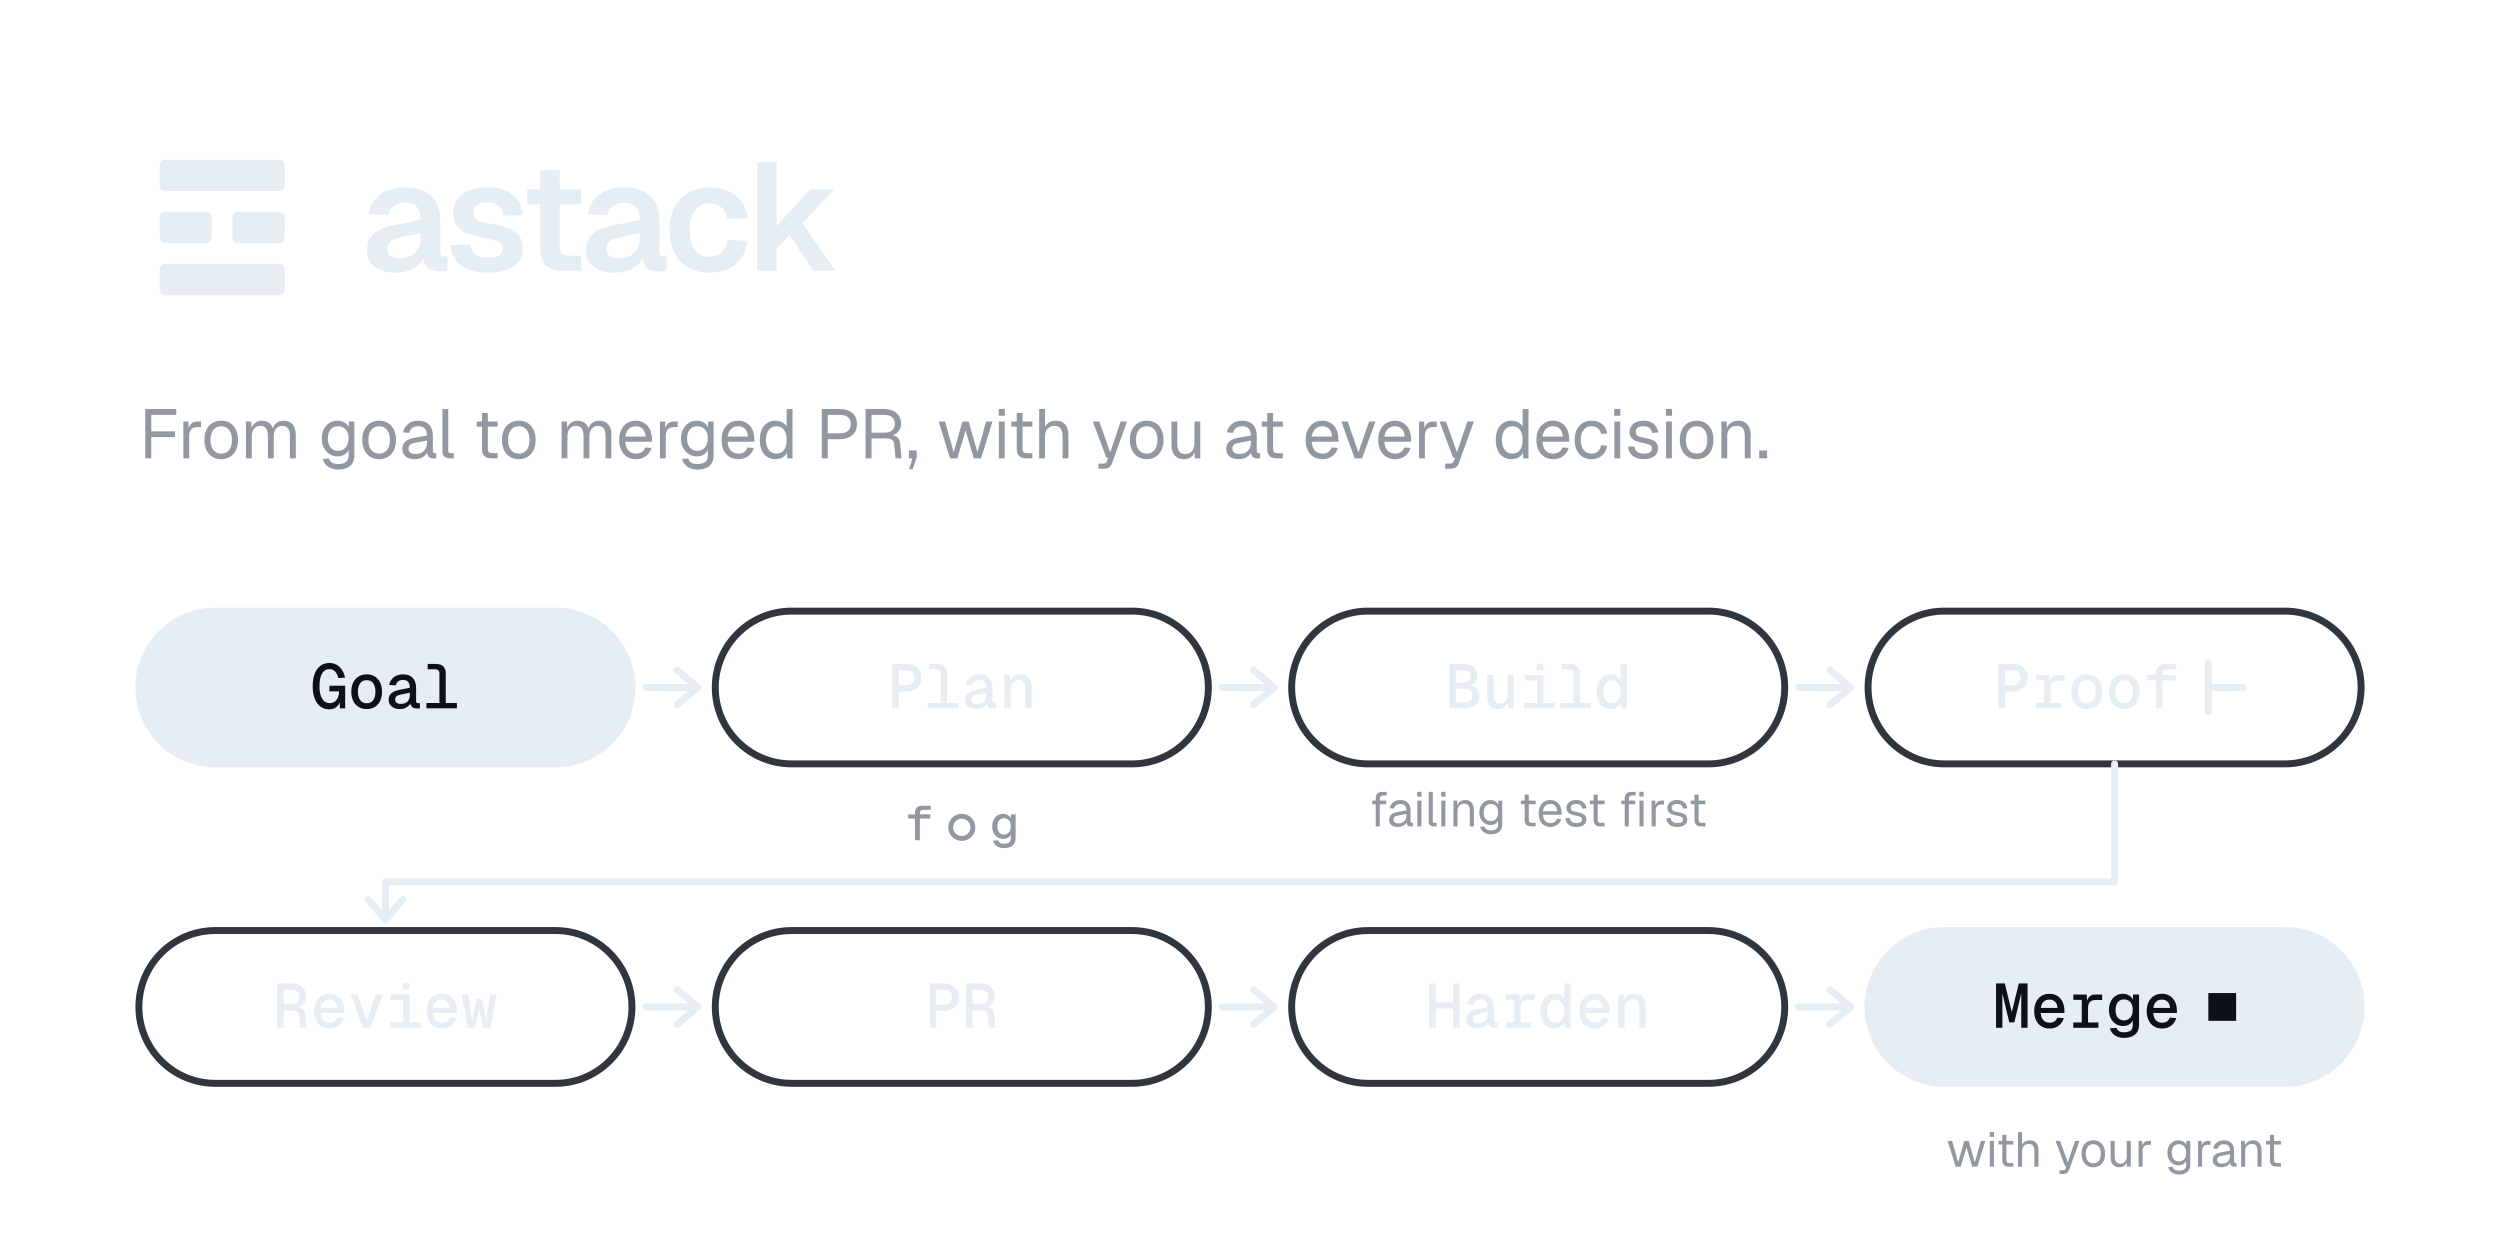
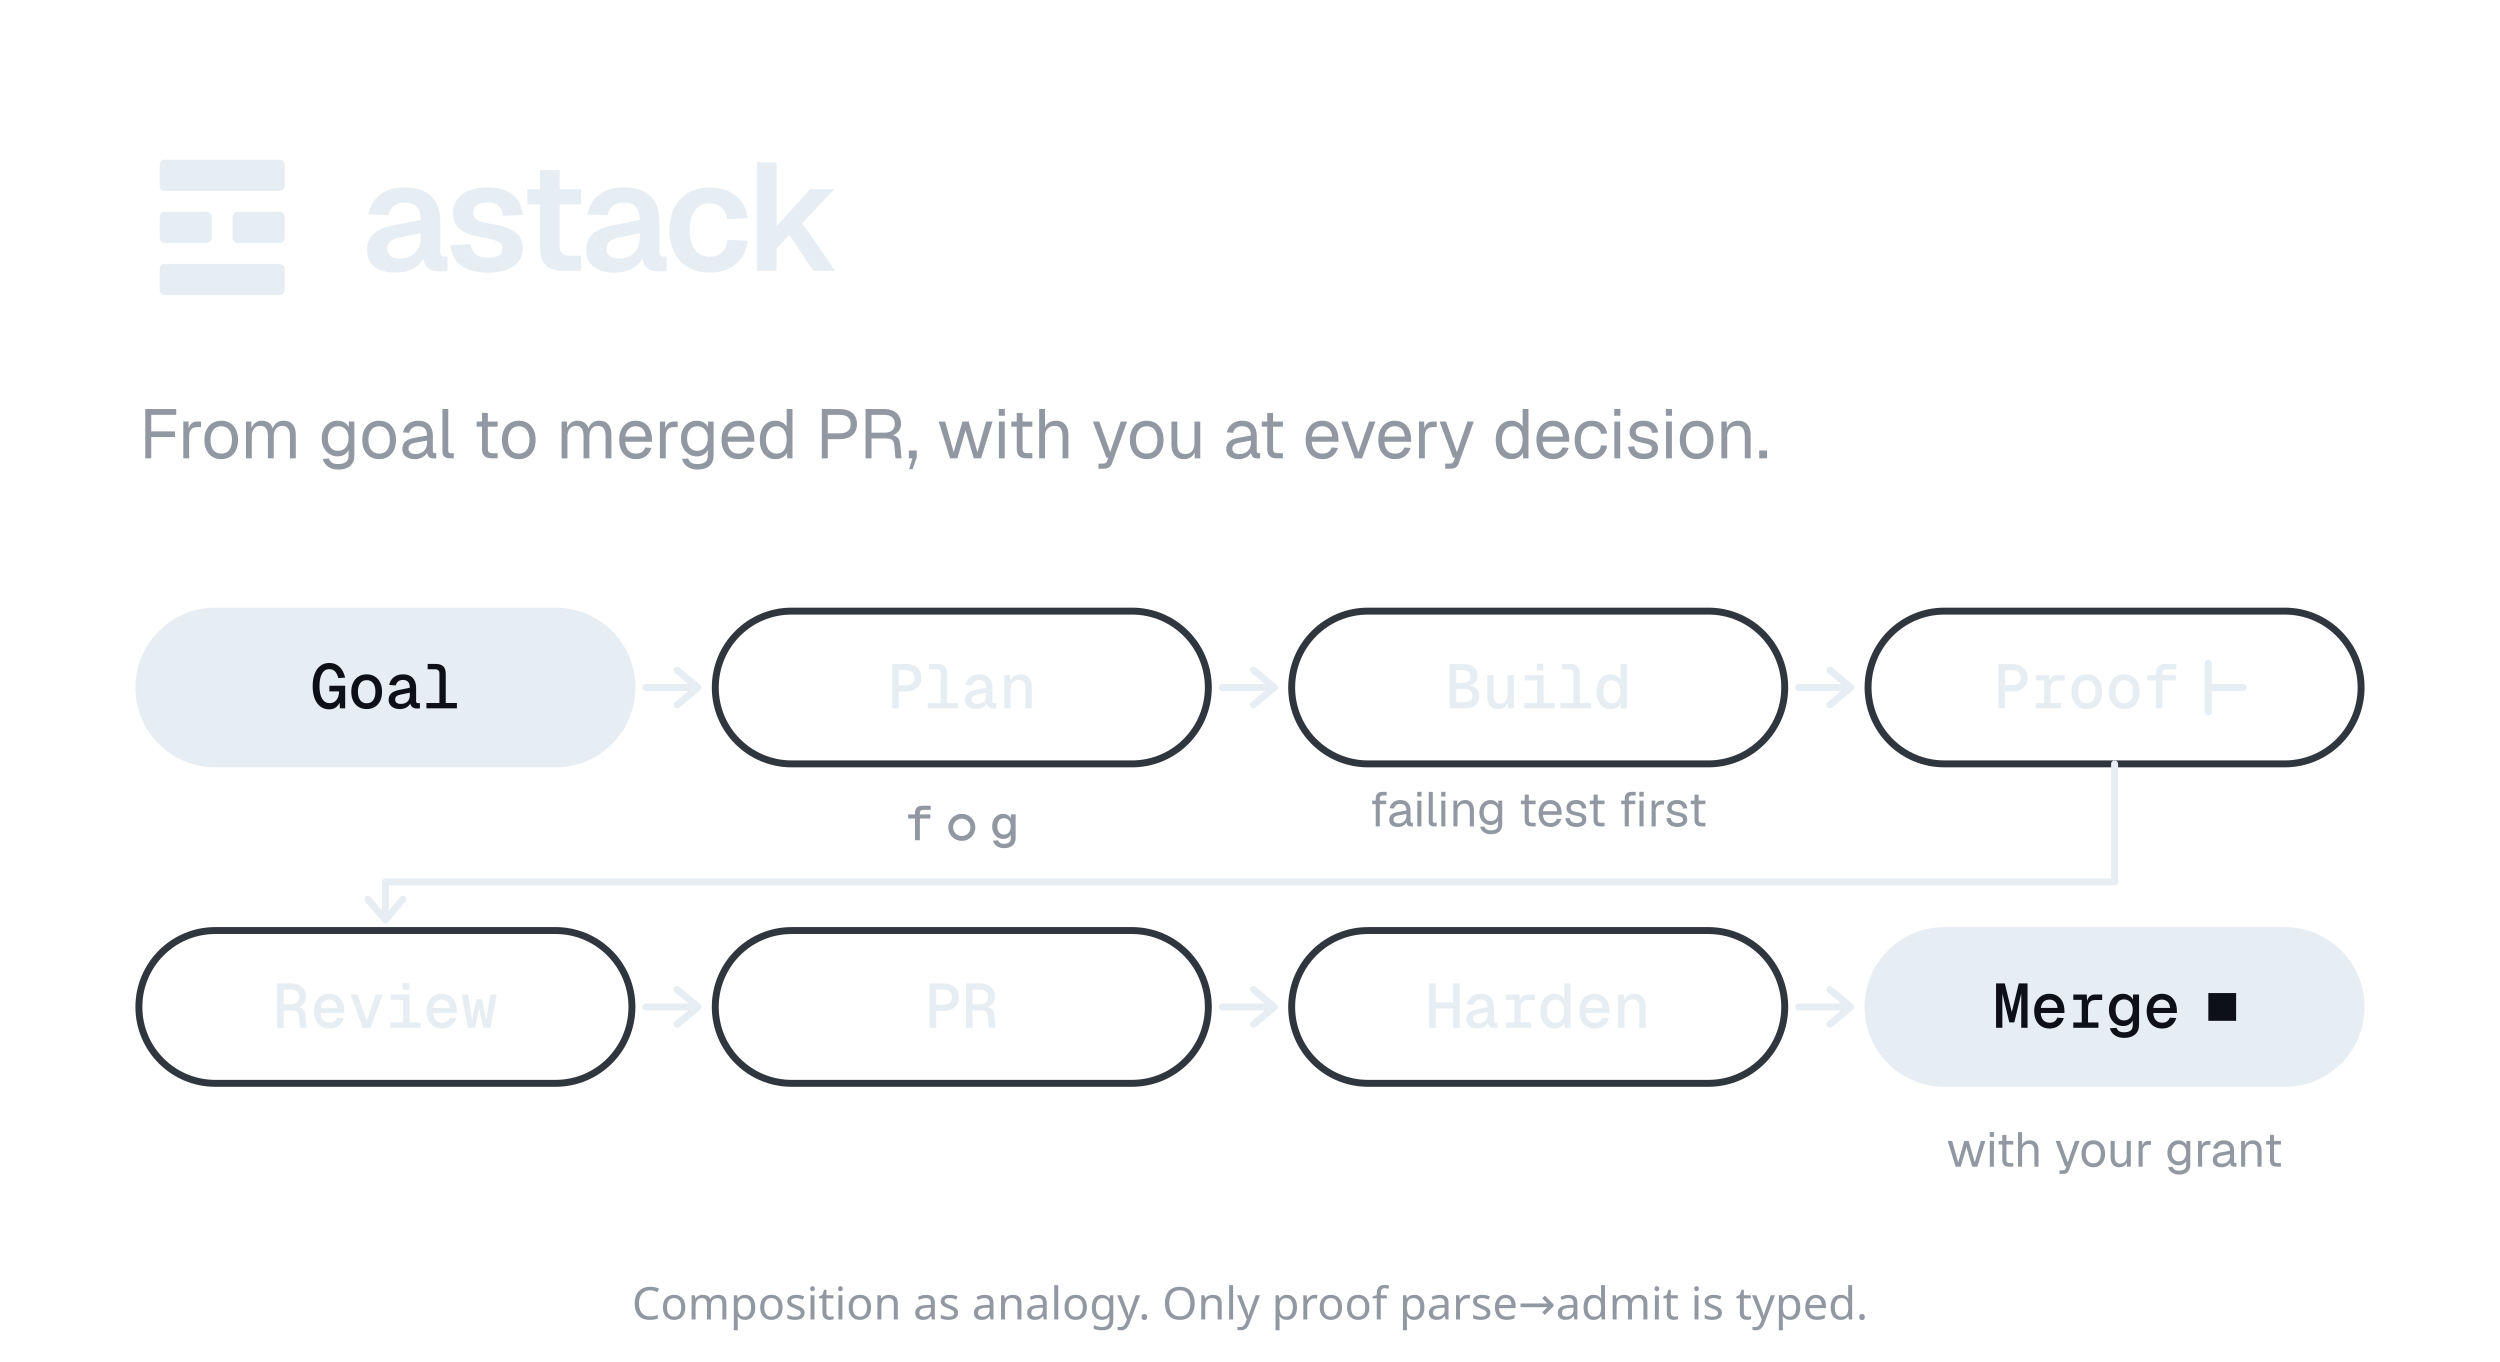
- <svg xmlns="http://www.w3.org/2000/svg" width="720" height="360" viewBox="0 0 720 360">
+ <svg xmlns="http://www.w3.org/2000/svg" width="720" height="392" viewBox="0 0 720 392">
  <defs>
    <path id="a" d="M225 12q-84 0-135-38T39-134q0-69 43-108t131-56l177-35q0-114-103-114-46 0-73 22-27 21-36 61l-130-6q16-84 78-130t161-46q114 0 173 58 58 57 58 164v194q0 21 8 29 7 8 22 8h17V0q-17 4-47 4-43 0-73-18t-38-67v-1q-20 42-68 68-49 26-114 26m26-93q64 0 102-37 37-37 37-98v-30l-138 28q-43 9-61 27-19 17-19 45 0 65 79 65" />
    <path id="b" d="M287 12q-122 0-182-51T39-168l131-6q7 42 34 65 26 23 84 23 45 0 69-14 23-15 23-46 0-18-8-30-9-12-33-21-25-9-72-18-81-14-127-34-46-21-64-52-19-31-19-77 0-74 58-121 57-47 168-47 77 0 127 25 49 24 75 65 25 40 29 90l-130 6q-2-38-26-63t-77-25q-45 0-68 18-24 18-24 48 0 32 23 48 22 15 82 25 82 12 130 33t69 53q20 31 20 75 0 77-61 119-62 41-165 41" />
    <path id="c" d="M398 0H284q-80 0-117-36-38-37-38-117v-282H45v-99h84v-125h128v125h141v99H257v270q0 38 17 52 16 14 49 14h75Z" />
    <path id="d" d="M302 12q-80 0-139-34-59-35-91-98-33-63-33-147t33-147q32-63 91-97 59-35 139-35 102 0 170 53 67 53 79 148l-132 7q-8-51-39-77-32-27-78-27-62 0-96 46t-34 129 34 129 96 46q47 0 79-27 31-27 38-84l132 6q-11 96-78 153-68 56-171 56" />
    <path id="e" d="M198 0H70v-710h128v417l219-241h158L366-312 582 0H438L282-236l-84 89Z" />
    <path id="f" d="M178 0H92v-710h446v84H178v238h342v82H178Z" />
    <path id="g" d="M164 0H80v-530h74l3 98q27-98 126-98h52v80h-51q-120 0-120 130Z" />
    <path id="h" d="M287 12q-73 0-128-34t-85-96q-30-63-30-147 0-85 30-147t85-96 128-34 128 34q54 34 84 96t30 147q0 84-30 147-30 62-84 96-55 34-128 34m0-80q73 0 114-52 40-53 40-145t-40-144q-41-53-114-53t-114 53q-41 52-41 144t41 145q41 52 114 52" />
    <path id="i" d="M164 0H80v-530h77l2 93q20-49 59-77t90-28q60 0 101 29t58 82q17-53 57-82t98-29q85 0 130 53 45 52 45 148V0h-84v-323q0-145-111-145-55 0-88 40-34 40-34 111V0h-84v-317q0-71-25-111t-84-40q-55 0-89 40t-34 111Z" />
    <path id="j" d="M281 162q-85 0-145-42T59 8l88-6q12 37 43 59 30 21 91 21 72 0 111-29 38-29 38-87v-86q-19 42-61 67t-94 25q-67 0-119-33-53-33-82-91-30-58-30-133 0-76 29-133 29-58 81-91 51-33 117-33 56 0 101 26 44 26 62 70v-84h80v494q0 93-61 146-62 52-172 52m-2-270q68 0 109-47 41-48 42-130 2-82-40-129-42-48-111-48-70 0-108 48-39 47-39 129t40 130q39 47 107 47" />
    <path id="k" d="M223 12q-82 0-130-38-49-38-49-106t40-107 127-55l188-35q0-133-126-133-55 0-87 25-32 24-44 70l-89-7q15-75 73-121 57-47 147-47 102 0 156 58 54 57 54 158v219q0 33 28 33h21V0q-12 2-32 2-46 0-69-18-24-19-30-61l-1-5q-20 41-69 68-49 26-108 26m8-74q80 0 124-45t44-111v-38l-172 32q-54 10-74 31-21 20-21 53 0 37 27 58 26 20 72 20" />
    <path id="l" d="M243 0h-59q-46 0-75-24t-29-76v-610h84v603q0 33 33 33h46Z" />
    <path id="m" d="M358 0h-84q-72 0-106-33-35-33-35-103v-320H55v-74h78v-124h84v124h141v74H217v318q0 36 16 50t49 14h76Z" />
    <path id="n" d="M287 12q-75 0-129-34-55-34-84-96-30-63-30-147t30-146q29-62 83-96 53-35 126-35 69 0 122 33 53 32 83 94 29 62 29 151v25H132q5 85 46 128 40 43 109 43 52 0 86-24 33-25 46-65l90 7q-21 71-79 117-59 45-143 45M132-313h293q-6-77-44-113-39-36-98-36-61 0-100 38-40 37-51 111" />
    <path id="o" d="M268 12q-69 0-119-34-51-34-78-96T44-265t27-147 78-96q50-34 119-34 53 0 97 23 44 22 66 63v-254h84V0h-76l-3-80q-22 43-67 68-45 24-101 24m17-80q71 0 109-53 37-53 37-144 0-92-37-144-38-53-109-53-70 0-111 53-42 52-42 144 0 91 42 144 41 53 111 53" />
    <path id="p" d="M178 0H92v-710h255q119 0 185 57t66 158q0 103-66 161t-185 58H178Zm0-626v266h169q161 0 161-135 0-131-161-131Z" />
    <path id="q" d="M178 0H92v-710h269q112 0 177 58t65 157q0 41-17 75-17 33-44 56t-59 32q47 8 75 38 27 30 32 85L610 0h-87l-18-200q-4-44-31-65-28-21-90-21H178Zm0-626v256h194q65 0 103-33t38-94q0-62-39-95-39-34-113-34Z" />
    <path id="r" d="M97 156H47L95 0H44v-113h113v99Z" />
    <path id="s" d="M291 0H186L22-530h92L238-88l126-442h90L580-88l125-442h92L633 0H527L409-403Z" />
    <path id="t" d="M164 0H80v-530h84Zm2-613H78v-98h88Z" />
    <path id="u" d="M164 0H80v-710h84v263q21-49 63-72t97-23q86 0 132 56 45 56 45 145V0h-84v-317q0-151-111-151-64 0-103 39t-39 113Z" />
    <path id="v" d="M172 150h-69V76h61q28 0 42-8 13-9 20-28l19-50h-29L22-530h92L272-88l151-442h92L300 67q-15 43-45 63t-83 20" />
    <path id="w" d="M254 12q-79 0-126-53-48-54-48-148v-341h84v318q0 77 28 114 27 36 84 36 63 0 99-40 36-41 36-112v-316h84V0h-80v-86q-44 98-161 98" />
    <path id="x" d="M321 0H215L22-530h92L268-86l154-444h92Z" />
    <path id="y" d="M287 12q-74 0-128-34-55-34-85-96-30-63-30-147t30-146 85-96q54-35 128-35 92 0 152 48 60 47 73 136l-88 6q-9-53-46-81-37-29-91-29-73 0-114 53-41 52-41 144t41 145q41 52 114 52 54 0 91-30t46-90l88 6q-13 88-73 141T287 12" />
    <path id="z" d="M273 12q-109 0-166-50-57-51-63-129l88-6q8 48 40 77 31 28 101 28 54 0 84-17 29-18 29-57 0-21-9-35-10-14-38-24-28-11-82-21-74-14-116-35t-59-51-17-72q0-71 53-116 52-46 148-46 70 0 115 25 44 24 67 63t28 82l-88 6q-4-38-31-67-28-29-93-29-57 0-84 22t-27 56q0 39 25 58 25 18 95 30 78 13 122 33t62 50q17 29 17 71 0 73-56 114-57 40-145 40" />
    <path id="A" d="M164 0H80v-530h77l2 95q21-55 65-81 43-26 98-26 61 0 101 27 39 27 59 73 19 45 19 101V0h-84v-317q0-74-26-112-27-39-87-39-61 0-100 39-40 38-40 112Z" />
    <path id="B" d="M157 0H44v-113h113Z" />
    <path id="C" d="M299 16q-77 0-136-42-59-43-93-125T36-354q0-115 32-198 32-84 92-129 59-45 142-45 100 0 165 64t88 171l-109 7q-15-65-50-104-36-39-93-39-76 0-117 71t-41 202 43 201q42 70 120 70 69 0 109-51 39-52 42-137H303v-91h253V0h-85l-3-91q-23 48-64 78-42 29-105 29" />
    <path id="D" d="M300 12q-74 0-129-34-56-34-86-96-31-63-31-148t31-147q30-63 86-97 55-34 129-34t130 34q55 34 86 97 30 62 30 147t-30 148q-31 62-86 96-56 34-130 34m0-93q67 0 104-49 36-49 36-136t-36-136q-37-49-104-49t-103 49q-37 49-37 136t37 136q36 49 103 49" />
    <path id="E" d="M228 12q-50 0-90-18T75-57q-24-33-24-77 0-68 42-105 41-38 125-55l172-36q0-124-108-124-50 0-78 23t-38 64l-106-7q15-76 73-123t149-47q102 0 156 58 53 58 53 160v210q0 18 8 26 7 7 23 7h30V0l-19 2-27 1q-90 0-108-77l-1-2q-20 39-65 64-46 24-104 24m15-83q73 0 110-37 37-38 37-101v-41l-148 30q-48 10-67 29-19 18-19 49 0 34 23 53 23 18 64 18" />
    <path id="F" d="M544 0H56v-85h208v-474q0-31-17-48-17-18-49-18H76v-85h133q156 0 156 156v469h179Z" />
    <path id="G" d="M191 0H86v-710h220q74 0 130 27 55 27 86 77 30 49 30 117t-30 118q-31 49-86 76-56 26-130 26H191Zm0-611v243h104q76 0 112-31t36-90q0-60-36-91t-112-31Z" />
    <path id="H" d="M181 0H80v-532h93l2 96q21-55 66-81 45-27 101-27 59 0 99 27 39 26 59 72 20 45 20 102V0H419v-317q0-139-106-139-55 0-93 36-39 36-39 105Z" />
    <path id="I" d="M313 0H83v-710h206q117 0 178 51t61 142q0 58-35 99t-97 52q79 10 121 55 41 45 41 114 0 94-64 146Q429 0 313 0M188-612v203h103q66 0 97-26 31-27 31-75 0-49-31-75-31-27-97-27Zm0 300v214h126q68 0 102-27 33-28 33-77 0-52-34-81-35-29-101-29Z" />
    <path id="J" d="M254 12q-77 0-123-52T85-188v-344h101v318q0 72 25 105t76 33q56 0 89-37t33-105v-314h101V0h-95v-89Q371 12 254 12" />
    <path id="K" d="M564 0H76v-85h208v-362H86v-85h300v447h178ZM382-609H278v-105h104Z" />
    <path id="L" d="M258 12Q156 12 96-62q-60-75-60-204t60-203q60-75 162-75 56 0 98 26 41 26 61 61v-253h101V0h-94l-3-81q-23 42-64 68-42 25-99 25m17-93q66 0 104-49 38-50 38-136 0-87-38-136-39-49-106-49-61 0-96 49t-35 136q0 86 35 136 35 49 98 49" />
    <path id="M" d="M486 0H84v-85h135v-362H84v-85h215l6 104q26-104 128-104h113v88H437q-117 0-117 128v231h166Z" />
    <path id="N" d="M309 0H208v-447H68v-85h140v-28q0-74 37-112t115-38h172v85H370q-31 0-46 18-15 17-15 48v27h215v85H309Z" />
    <path id="O" d="M172 0H67v-710h221q112 0 177 57t65 155q0 64-35 109-36 44-85 59 52 10 79 41 26 30 31 87L538 0H433l-16-182q-4-53-29-74-26-21-92-21H172Zm0-611v236h114q66 0 101-31t35-87q0-57-35-87-35-31-101-31Z" />
    <path id="P" d="M305 12q-75 0-130-34-56-35-86-97-31-63-31-147t30-146q30-63 85-97 55-35 129-35 70 0 125 33 54 33 85 96 30 63 30 151v28H163q5 77 43 116 37 39 100 39 47 0 78-22t43-59l105 7q-23 76-82 122-59 45-145 45M164-317h268q-5-68-41-101t-90-33q-56 0-92 34t-45 100" />
    <path id="Q" d="M363 0H237L45-532h109l146 425 146-425h109Z" />
    <path id="R" d="M234 0H121L18-532h106l63 411 70-336h86l70 336 63-411h106L480 0H366l-66-311Z" />
    <path id="S" d="M161 0H56v-710h105v304h278v-304h105V0H439v-308H161Z" />
    <path id="T" d="M340-86h-80L149-548V0H48v-710h140l112 459 112-459h140V0H451v-548Z" />
    <path id="U" d="M297 162q-90 0-150-42T70 8l106-7q11 34 39 53 27 18 82 18 67 0 103-27 35-28 35-84v-78q-19 41-59 65-41 24-94 24-66 0-117-32-52-33-81-91-30-58-30-133 0-78 29-136 28-59 79-91 51-33 116-33 55 0 98 26 43 25 62 69l1-83h97v486q0 100-64 154t-175 54m-1-280q62 0 100-44t39-123q1-80-37-124-39-45-102-45-65 0-100 45-36 44-36 124 0 79 36 123t100 44" />
    <path id="V" d="M216 0h-84v-456H60v-74h72v-48q0-59 34-95 34-37 106-37h84v74h-78q-31 0-46 17-16 17-16 47v42h133v74H216Z" />
  </defs>
  <g fill="#e6edf3" transform="translate(40 40) scale(1.5)">
    <rect width="24" height="6" x="4" y="4" rx="1" />
    <rect width="10" height="6" x="4" y="14" rx="1" />
    <rect width="10" height="6" x="18" y="14" rx="1" />
    <rect width="24" height="6" x="4" y="24" rx="1" />
  </g>
  <use fill="#e6edf3" href="#a" transform="translate(104 78) scale(0.044)" />
  <use fill="#e6edf3" href="#b" transform="translate(127.97 78) scale(0.044)" />
  <use fill="#e6edf3" href="#c" transform="translate(149.87 78) scale(0.044)" />
  <use fill="#e6edf3" href="#a" transform="translate(167.1 78) scale(0.044)" />
  <use fill="#e6edf3" href="#d" transform="translate(191.07 78) scale(0.044)" />
  <use fill="#e6edf3" href="#e" transform="translate(214.95 78) scale(0.044)" />
  <use fill="#9198a1" href="#f" transform="translate(40 132) scale(0.02)" />
  <use fill="#9198a1" href="#g" transform="translate(51.2 132) scale(0.02)" />
  <use fill="#9198a1" href="#h" transform="translate(57.98 132) scale(0.02)" />
  <use fill="#9198a1" href="#i" transform="translate(69.24 132) scale(0.02)" />
  <use fill="#9198a1" href="#j" transform="translate(91.78 132) scale(0.02)" />
  <use fill="#9198a1" href="#h" transform="translate(103.46 132) scale(0.02)" />
  <use fill="#9198a1" href="#k" transform="translate(115 132) scale(0.02)" />
  <use fill="#9198a1" href="#l" transform="translate(125.82 132) scale(0.02)" />
  <use fill="#9198a1" href="#m" transform="translate(136.16 132) scale(0.02)" />
  <use fill="#9198a1" href="#h" transform="translate(143.68 132) scale(0.02)" />
  <use fill="#9198a1" href="#i" transform="translate(160.14 132) scale(0.02)" />
  <use fill="#9198a1" href="#n" transform="translate(177.44 132) scale(0.02)" />
  <use fill="#9198a1" href="#g" transform="translate(188.46 132) scale(0.02)" />
  <use fill="#9198a1" href="#j" transform="translate(195.24 132) scale(0.02)" />
  <use fill="#9198a1" href="#n" transform="translate(206.92 132) scale(0.02)" />
  <use fill="#9198a1" href="#o" transform="translate(217.94 132) scale(0.02)" />
  <use fill="#9198a1" href="#p" transform="translate(234.84 132) scale(0.02)" />
  <use fill="#9198a1" href="#q" transform="translate(247.44 132) scale(0.02)" />
  <use fill="#9198a1" href="#r" transform="translate(260.88 132) scale(0.02)" />
  <use fill="#9198a1" href="#s" transform="translate(269.9 132) scale(0.02)" />
  <use fill="#9198a1" href="#t" transform="translate(286.08 132) scale(0.02)" />
  <use fill="#9198a1" href="#m" transform="translate(290.16 132) scale(0.02)" />
  <use fill="#9198a1" href="#u" transform="translate(297.68 132) scale(0.02)" />
  <use fill="#9198a1" href="#v" transform="translate(314.3 132) scale(0.02)" />
  <use fill="#9198a1" href="#h" transform="translate(324.52 132) scale(0.02)" />
  <use fill="#9198a1" href="#w" transform="translate(335.78 132) scale(0.02)" />
  <use fill="#9198a1" href="#k" transform="translate(352.28 132) scale(0.02)" />
  <use fill="#9198a1" href="#m" transform="translate(362.3 132) scale(0.02)" />
  <use fill="#9198a1" href="#n" transform="translate(375.14 132) scale(0.02)" />
  <use fill="#9198a1" href="#x" transform="translate(385.86 132) scale(0.02)" />
  <use fill="#9198a1" href="#n" transform="translate(396.06 132) scale(0.02)" />
  <use fill="#9198a1" href="#g" transform="translate(407.08 132) scale(0.02)" />
  <use fill="#9198a1" href="#v" transform="translate(414.16 132) scale(0.02)" />
  <use fill="#9198a1" href="#o" transform="translate(429.9 132) scale(0.02)" />
  <use fill="#9198a1" href="#n" transform="translate(441.6 132) scale(0.02)" />
  <use fill="#9198a1" href="#y" transform="translate(452.62 132) scale(0.02)" />
  <use fill="#9198a1" href="#t" transform="translate(463.34 132) scale(0.02)" />
  <use fill="#9198a1" href="#z" transform="translate(468.02 132) scale(0.02)" />
  <use fill="#9198a1" href="#t" transform="translate(478.22 132) scale(0.02)" />
  <use fill="#9198a1" href="#h" transform="translate(482.9 132) scale(0.02)" />
  <use fill="#9198a1" href="#A" transform="translate(494.16 132) scale(0.02)" />
  <use fill="#9198a1" href="#B" transform="translate(505.78 132) scale(0.02)" />
  <rect width="142" height="44" x="40" y="176" fill="#e6edf3" stroke="#e6edf3" stroke-width="2" rx="22" />
  <use fill="#0d1117" href="#C" transform="translate(89.4 204) scale(0.018)" />
  <use fill="#0d1117" href="#D" transform="translate(100.2 204) scale(0.018)" />
  <use fill="#0d1117" href="#E" transform="translate(111 204) scale(0.018)" />
  <use fill="#0d1117" href="#F" transform="translate(121.8 204) scale(0.018)" />
  <path fill="none" stroke="#e6edf3" stroke-linecap="round" stroke-linejoin="round" stroke-width="2" d="M186 198h14m-5-5 6 5-6 5" />
  <rect width="142" height="44" x="206" y="176" fill="none" stroke="#30363d" stroke-width="2" rx="22" />
  <use fill="#e6edf3" href="#G" transform="translate(255.4 204) scale(0.018)" />
  <use fill="#e6edf3" href="#F" transform="translate(266.2 204) scale(0.018)" />
  <use fill="#e6edf3" href="#E" transform="translate(277 204) scale(0.018)" />
  <use fill="#e6edf3" href="#H" transform="translate(287.8 204) scale(0.018)" />
  <path fill="none" stroke="#e6edf3" stroke-linecap="round" stroke-linejoin="round" stroke-width="2" d="M352 198h14m-5-5 6 5-6 5" />
  <rect width="142" height="44" x="372" y="176" fill="none" stroke="#30363d" stroke-width="2" rx="22" />
  <use fill="#e6edf3" href="#I" transform="translate(416 204) scale(0.018)" />
  <use fill="#e6edf3" href="#J" transform="translate(426.8 204) scale(0.018)" />
  <use fill="#e6edf3" href="#K" transform="translate(437.6 204) scale(0.018)" />
  <use fill="#e6edf3" href="#F" transform="translate(448.4 204) scale(0.018)" />
  <use fill="#e6edf3" href="#L" transform="translate(459.2 204) scale(0.018)" />
  <path fill="none" stroke="#e6edf3" stroke-linecap="round" stroke-linejoin="round" stroke-width="2" d="M518 198h14m-5-5 6 5-6 5" />
  <rect width="142" height="44" x="538" y="176" fill="none" stroke="#30363d" stroke-width="2" rx="22" />
  <path fill="none" stroke="#e6edf3" stroke-linecap="round" stroke-width="2" d="M636 191v14m0-7h10" />
  <use fill="#e6edf3" href="#G" transform="translate(574 204) scale(0.018)" />
  <use fill="#e6edf3" href="#M" transform="translate(584.8 204) scale(0.018)" />
  <use fill="#e6edf3" href="#D" transform="translate(595.6 204) scale(0.018)" />
  <use fill="#e6edf3" href="#D" transform="translate(606.4 204) scale(0.018)" />
  <use fill="#e6edf3" href="#N" transform="translate(617.2 204) scale(0.018)" />
  <rect width="142" height="44" x="40" y="268" fill="none" stroke="#30363d" stroke-width="2" rx="22" />
  <use fill="#e6edf3" href="#O" transform="translate(78.6 296) scale(0.018)" />
  <use fill="#e6edf3" href="#P" transform="translate(89.4 296) scale(0.018)" />
  <use fill="#e6edf3" href="#Q" transform="translate(100.2 296) scale(0.018)" />
  <use fill="#e6edf3" href="#K" transform="translate(111 296) scale(0.018)" />
  <use fill="#e6edf3" href="#P" transform="translate(121.8 296) scale(0.018)" />
  <use fill="#e6edf3" href="#R" transform="translate(132.6 296) scale(0.018)" />
  <path fill="none" stroke="#e6edf3" stroke-linecap="round" stroke-linejoin="round" stroke-width="2" d="M186 290h14m-5-5 6 5-6 5" />
  <rect width="142" height="44" x="206" y="268" fill="none" stroke="#30363d" stroke-width="2" rx="22" />
  <use fill="#e6edf3" href="#G" transform="translate(266.2 296) scale(0.018)" />
  <use fill="#e6edf3" href="#O" transform="translate(277 296) scale(0.018)" />
  <path fill="none" stroke="#e6edf3" stroke-linecap="round" stroke-linejoin="round" stroke-width="2" d="M352 290h14m-5-5 6 5-6 5" />
  <rect width="142" height="44" x="372" y="268" fill="none" stroke="#30363d" stroke-width="2" rx="22" />
  <use fill="#e6edf3" href="#S" transform="translate(410.6 296) scale(0.018)" />
  <use fill="#e6edf3" href="#E" transform="translate(421.4 296) scale(0.018)" />
  <use fill="#e6edf3" href="#M" transform="translate(432.2 296) scale(0.018)" />
  <use fill="#e6edf3" href="#L" transform="translate(443 296) scale(0.018)" />
  <use fill="#e6edf3" href="#P" transform="translate(453.8 296) scale(0.018)" />
  <use fill="#e6edf3" href="#H" transform="translate(464.6 296) scale(0.018)" />
  <path fill="none" stroke="#e6edf3" stroke-linecap="round" stroke-linejoin="round" stroke-width="2" d="M518 290h14m-5-5 6 5-6 5" />
  <rect width="142" height="44" x="538" y="268" fill="#e6edf3" stroke="#e6edf3" stroke-width="2" rx="22" />
  <path fill="#0d1117" d="M636 286h8v8h-8z" />
  <use fill="#0d1117" href="#T" transform="translate(574 296) scale(0.018)" />
  <use fill="#0d1117" href="#P" transform="translate(584.8 296) scale(0.018)" />
  <use fill="#0d1117" href="#M" transform="translate(595.6 296) scale(0.018)" />
  <use fill="#0d1117" href="#U" transform="translate(606.4 296) scale(0.018)" />
  <use fill="#0d1117" href="#P" transform="translate(617.2 296) scale(0.018)" />
  <path fill="none" stroke="#e6edf3" stroke-linecap="round" stroke-linejoin="round" stroke-width="2" d="M609 220v34H111v10m-5-5 5 6 5-6" />
  <use fill="#9198a1" href="#V" transform="translate(394.36 238) scale(0.014)" />
  <use fill="#9198a1" href="#k" transform="translate(399.47 238) scale(0.014)" />
  <use fill="#9198a1" href="#t" transform="translate(407.07 238) scale(0.014)" />
  <use fill="#9198a1" href="#l" transform="translate(410.35 238) scale(0.014)" />
  <use fill="#9198a1" href="#t" transform="translate(413.97 238) scale(0.014)" />
  <use fill="#9198a1" href="#A" transform="translate(417.47 238) scale(0.014)" />
  <use fill="#9198a1" href="#j" transform="translate(425.44 238) scale(0.014)" />
  <use fill="#9198a1" href="#m" transform="translate(437.25 238) scale(0.014)" />
  <use fill="#9198a1" href="#n" transform="translate(442.52 238) scale(0.014)" />
  <use fill="#9198a1" href="#z" transform="translate(450.23 238) scale(0.014)" />
  <use fill="#9198a1" href="#m" transform="translate(457.09 238) scale(0.014)" />
  <use fill="#9198a1" href="#V" transform="translate(466.08 238) scale(0.014)" />
  <use fill="#9198a1" href="#t" transform="translate(471.05 238) scale(0.014)" />
  <use fill="#9198a1" href="#g" transform="translate(474.55 238) scale(0.014)" />
  <use fill="#9198a1" href="#z" transform="translate(479.29 238) scale(0.014)" />
  <use fill="#9198a1" href="#m" transform="translate(486.16 238) scale(0.014)" />
  <use fill="#9198a1" href="#s" transform="translate(560.62 336) scale(0.014)" />
  <use fill="#9198a1" href="#t" transform="translate(571.95 336) scale(0.014)" />
  <use fill="#9198a1" href="#m" transform="translate(574.81 336) scale(0.014)" />
  <use fill="#9198a1" href="#u" transform="translate(580.07 336) scale(0.014)" />
  <use fill="#9198a1" href="#v" transform="translate(591.7 336) scale(0.014)" />
  <use fill="#9198a1" href="#h" transform="translate(598.86 336) scale(0.014)" />
  <use fill="#9198a1" href="#w" transform="translate(606.74 336) scale(0.014)" />
  <use fill="#9198a1" href="#g" transform="translate(614.79 336) scale(0.014)" />
  <use fill="#9198a1" href="#j" transform="translate(623.6 336) scale(0.014)" />
  <use fill="#9198a1" href="#g" transform="translate(631.91 336) scale(0.014)" />
  <use fill="#9198a1" href="#k" transform="translate(636.66 336) scale(0.014)" />
  <use fill="#9198a1" href="#A" transform="translate(644.32 336) scale(0.014)" />
  <use fill="#9198a1" href="#m" transform="translate(651.89 336) scale(0.014)" />
  <use fill="#9198a1" href="#N" transform="translate(260.6 242) scale(0.014)" />
  <circle cx="277" cy="238.28" r="3.2" fill="none" stroke="#9198a1" stroke-width="1.4" />
  <use fill="#9198a1" href="#U" transform="translate(285 242) scale(0.014)" />
+   <text x="360" y="380" fill="#9198a1" font-family="ui-sans-serif, system-ui, sans-serif" font-size="13" text-anchor="middle">Composition as analogy. Only proof parse→admit is typed.</text>
</svg>
